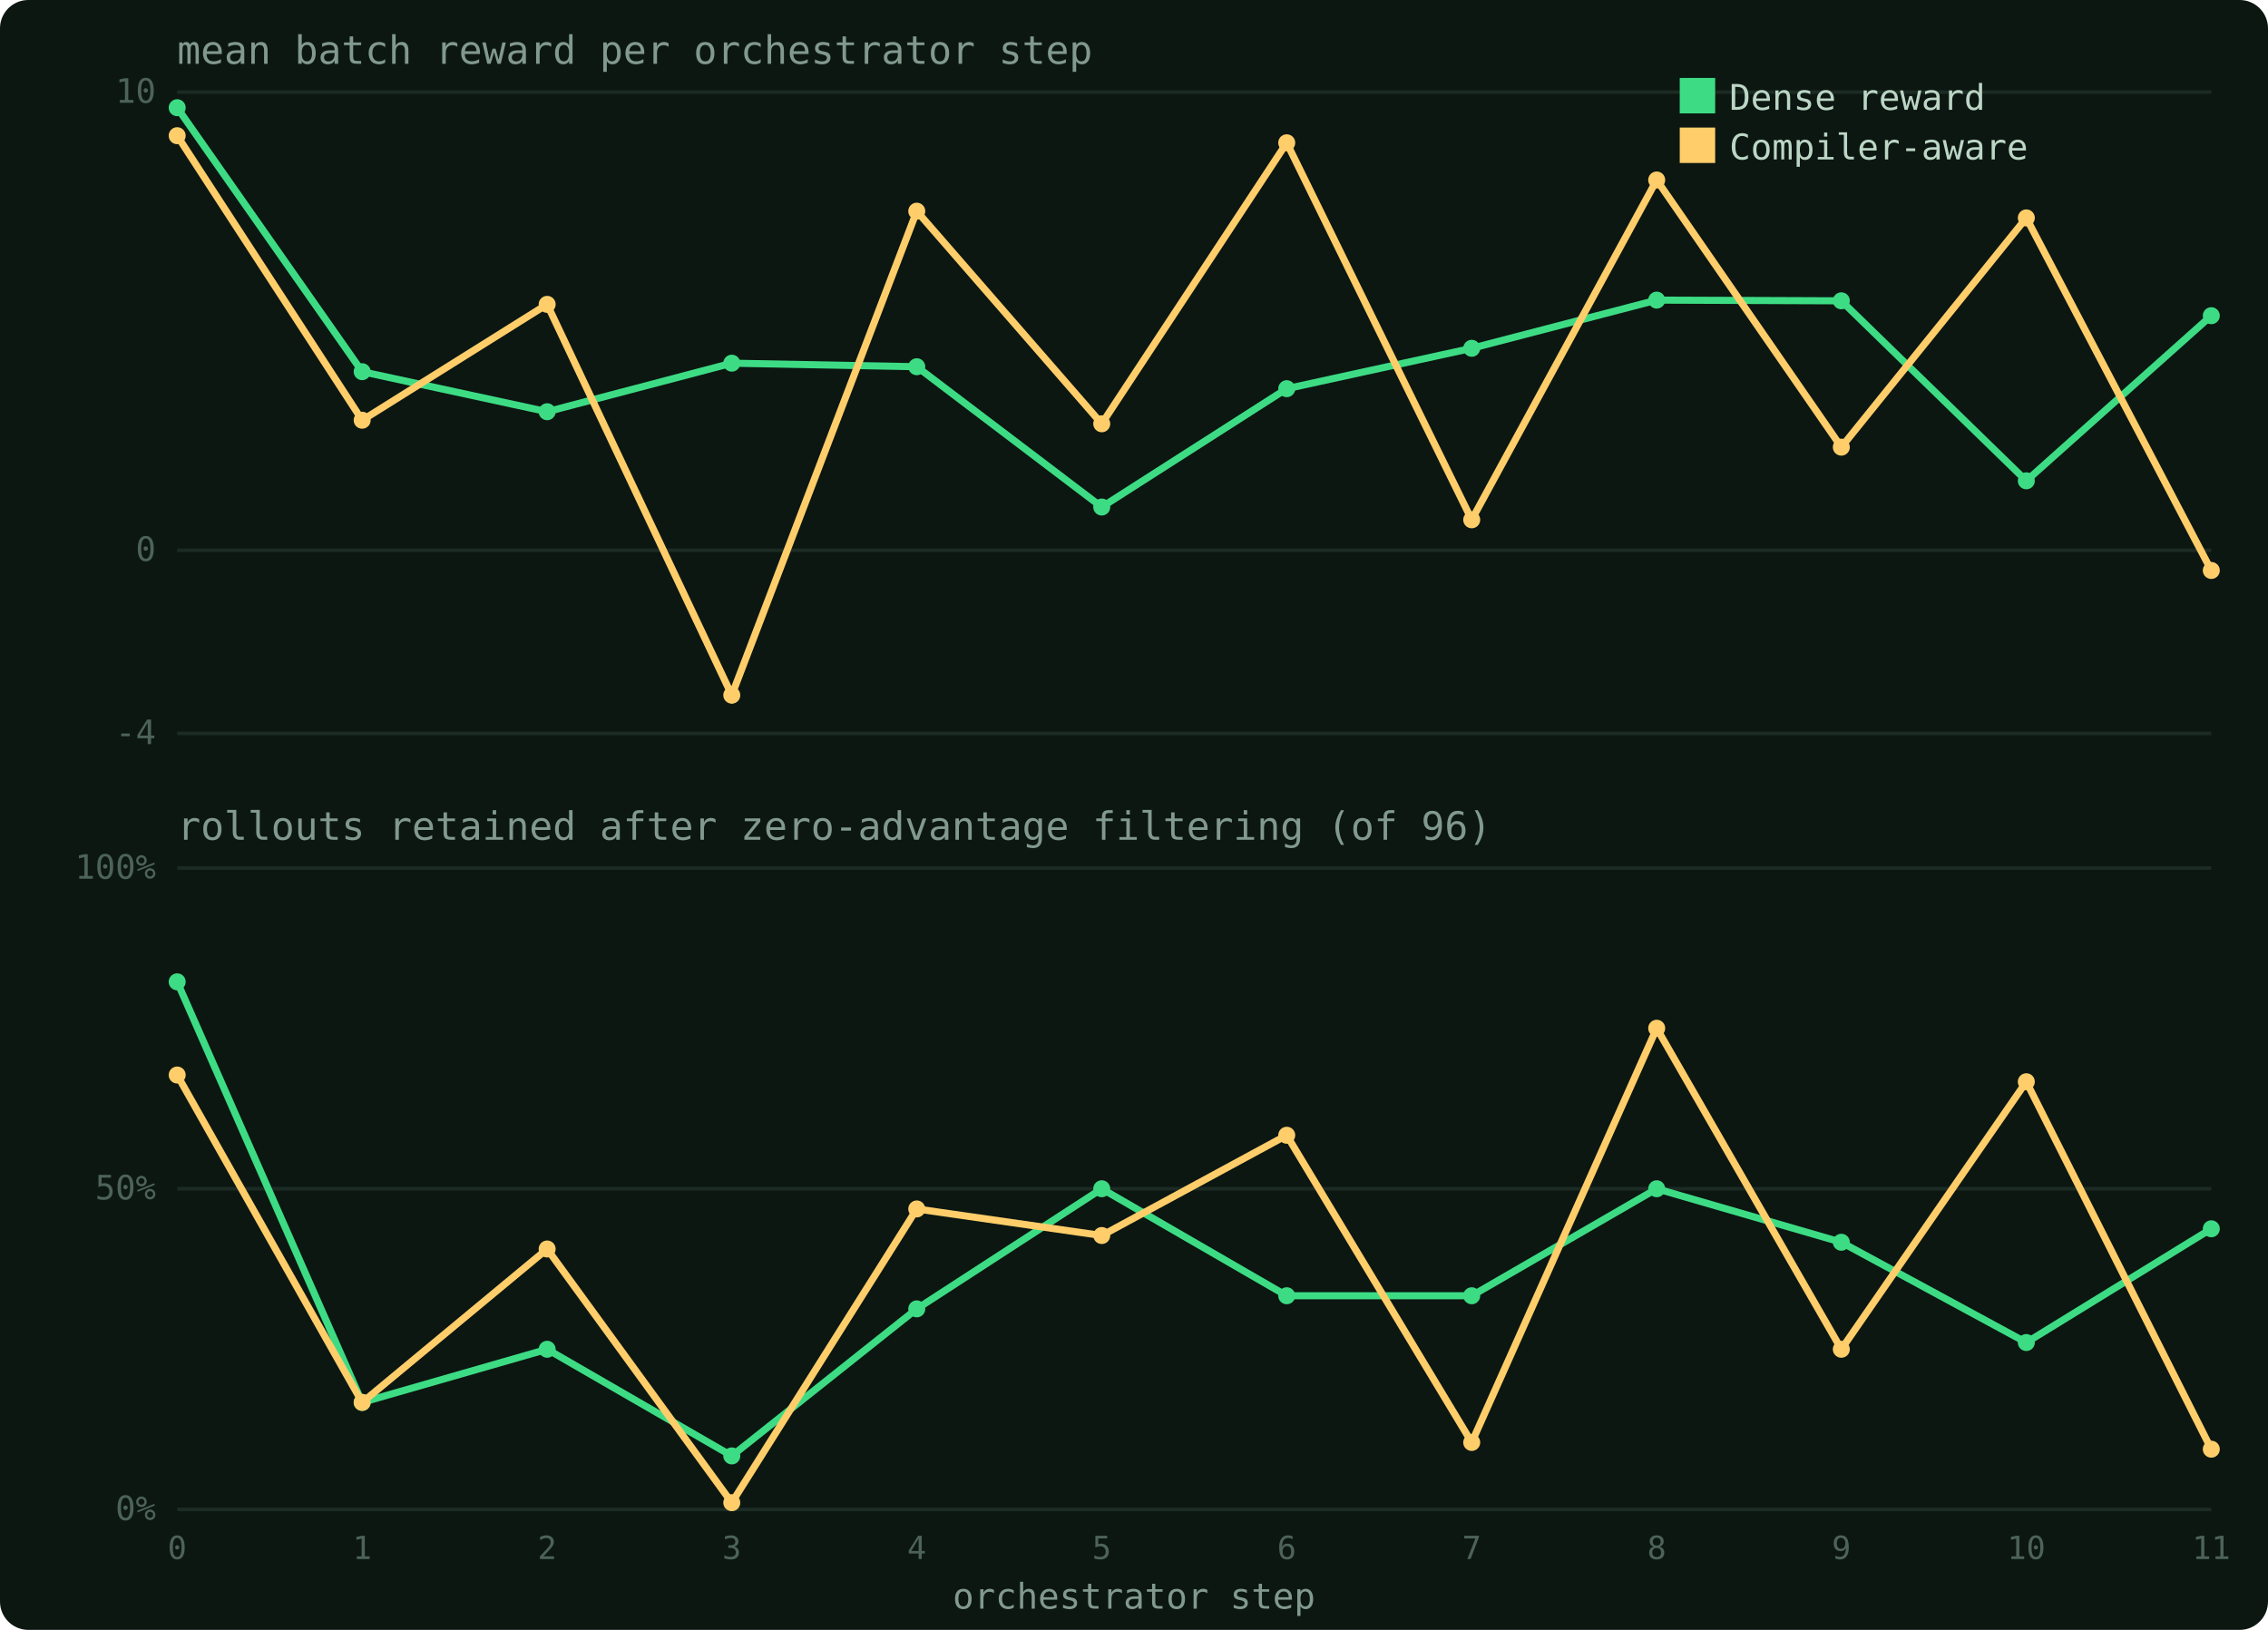
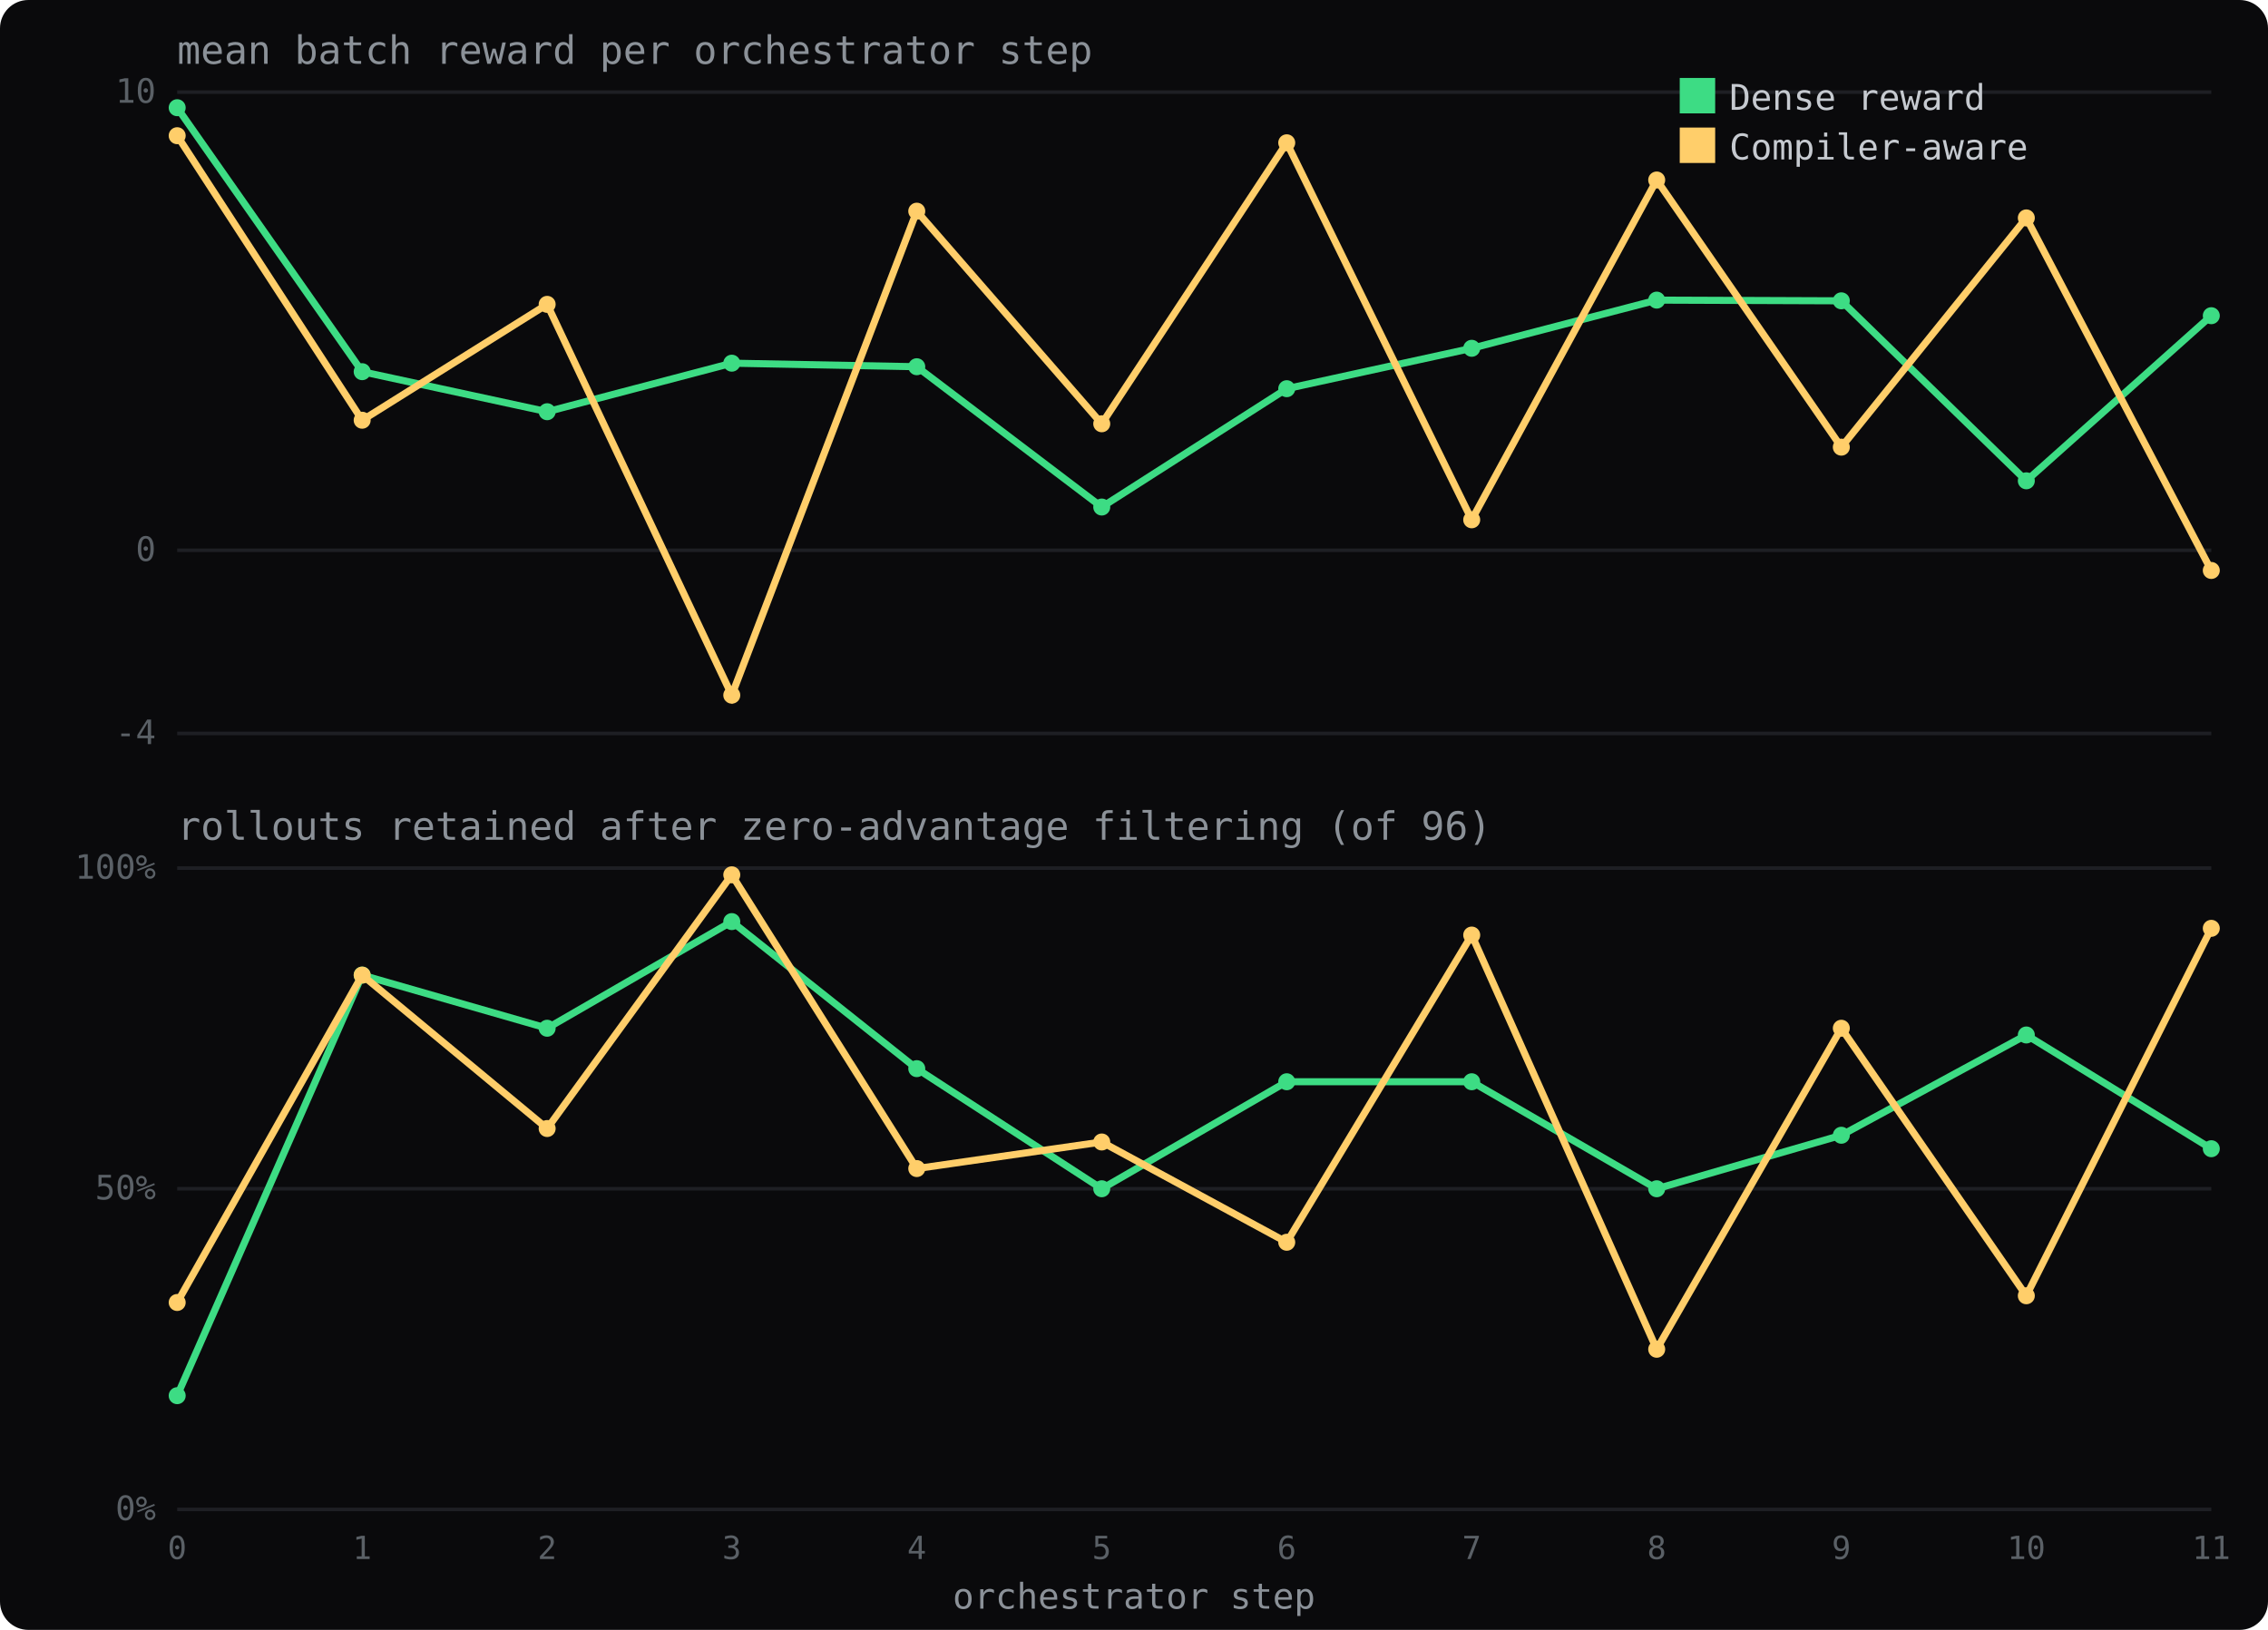
<svg xmlns="http://www.w3.org/2000/svg" viewBox="0 0 640 460" font-family="ui-monospace, SFMono-Regular, Menlo, monospace">
-   <rect x="0" y="0" width="640" height="460" fill="#0c1712" rx="8" />
-   <text x="50" y="18.0" font-size="11" fill="#82998d">mean batch reward per orchestrator step</text>
-   <line x1="50" y1="207.0" x2="624" y2="207.0" stroke="#1c2b24" stroke-width="1" />
-   <text x="44" y="210.0" text-anchor="end" font-size="9.5" fill="#4d6358">-4</text>
-   <line x1="50" y1="155.3" x2="624" y2="155.3" stroke="#1c2b24" stroke-width="1" />
-   <text x="44" y="158.3" text-anchor="end" font-size="9.5" fill="#4d6358">0</text>
-   <line x1="50" y1="26.0" x2="624" y2="26.0" stroke="#1c2b24" stroke-width="1" />
-   <text x="44" y="29.0" text-anchor="end" font-size="9.5" fill="#4d6358">10</text>
+   <rect x="0" y="0" width="640" height="460" fill="#0a0a0c" rx="8" />
+   <text x="50" y="18.0" font-size="11" fill="#8b9198">mean batch reward per orchestrator step</text>
+   <line x1="50" y1="207.0" x2="624" y2="207.0" stroke="#1e1f24" stroke-width="1" />
+   <text x="44" y="210.0" text-anchor="end" font-size="9.5" fill="#5a6066">-4</text>
+   <line x1="50" y1="155.3" x2="624" y2="155.3" stroke="#1e1f24" stroke-width="1" />
+   <text x="44" y="158.3" text-anchor="end" font-size="9.5" fill="#5a6066">0</text>
+   <line x1="50" y1="26.0" x2="624" y2="26.0" stroke="#1e1f24" stroke-width="1" />
+   <text x="44" y="29.0" text-anchor="end" font-size="9.5" fill="#5a6066">10</text>
  <path d="M 50.0,30.4 L 102.2,104.9 L 154.4,116.2 L 206.5,102.5 L 258.7,103.5 L 310.9,143.1 L 363.1,109.7 L 415.3,98.3 L 467.5,84.7 L 519.6,84.9 L 571.8,135.7 L 624.0,89.1" fill="none" stroke="#3ddc84" stroke-width="2" />
  <circle cx="50.0" cy="30.4" r="2.4" fill="#3ddc84" />
  <circle cx="102.2" cy="104.9" r="2.4" fill="#3ddc84" />
  <circle cx="154.4" cy="116.2" r="2.4" fill="#3ddc84" />
  <circle cx="206.5" cy="102.5" r="2.4" fill="#3ddc84" />
  <circle cx="258.7" cy="103.5" r="2.4" fill="#3ddc84" />
  <circle cx="310.9" cy="143.1" r="2.4" fill="#3ddc84" />
  <circle cx="363.1" cy="109.7" r="2.4" fill="#3ddc84" />
  <circle cx="415.3" cy="98.3" r="2.4" fill="#3ddc84" />
  <circle cx="467.5" cy="84.7" r="2.4" fill="#3ddc84" />
  <circle cx="519.6" cy="84.9" r="2.4" fill="#3ddc84" />
  <circle cx="571.8" cy="135.7" r="2.4" fill="#3ddc84" />
  <circle cx="624.0" cy="89.1" r="2.4" fill="#3ddc84" />
  <path d="M 50.0,38.3 L 102.2,118.6 L 154.4,85.9 L 206.5,196.2 L 258.7,59.6 L 310.9,119.6 L 363.1,40.3 L 415.3,146.7 L 467.5,50.8 L 519.6,126.2 L 571.8,61.5 L 624.0,161.0" fill="none" stroke="#ffce6a" stroke-width="2" />
  <circle cx="50.0" cy="38.3" r="2.4" fill="#ffce6a" />
  <circle cx="102.2" cy="118.6" r="2.4" fill="#ffce6a" />
  <circle cx="154.4" cy="85.9" r="2.4" fill="#ffce6a" />
  <circle cx="206.5" cy="196.2" r="2.4" fill="#ffce6a" />
  <circle cx="258.7" cy="59.6" r="2.4" fill="#ffce6a" />
  <circle cx="310.9" cy="119.6" r="2.4" fill="#ffce6a" />
  <circle cx="363.1" cy="40.3" r="2.4" fill="#ffce6a" />
  <circle cx="415.3" cy="146.7" r="2.4" fill="#ffce6a" />
  <circle cx="467.5" cy="50.8" r="2.4" fill="#ffce6a" />
  <circle cx="519.6" cy="126.2" r="2.4" fill="#ffce6a" />
  <circle cx="571.8" cy="61.5" r="2.4" fill="#ffce6a" />
  <circle cx="624.0" cy="161.0" r="2.4" fill="#ffce6a" />
-   <text x="50" y="237.0" font-size="11" fill="#82998d">rollouts retained after zero-advantage filtering (of 96)</text>
-   <line x1="50" y1="426.0" x2="624" y2="426.0" stroke="#1c2b24" stroke-width="1" />
-   <text x="44" y="429.0" text-anchor="end" font-size="9.5" fill="#4d6358">0%</text>
-   <line x1="50" y1="335.5" x2="624" y2="335.5" stroke="#1c2b24" stroke-width="1" />
-   <text x="44" y="338.5" text-anchor="end" font-size="9.5" fill="#4d6358">50%</text>
-   <line x1="50" y1="245.0" x2="624" y2="245.0" stroke="#1c2b24" stroke-width="1" />
-   <text x="44" y="248.0" text-anchor="end" font-size="9.5" fill="#4d6358">100%</text>
-   <path d="M 50.0,277.1 L 102.2,395.8 L 154.4,380.8 L 206.5,410.9 L 258.7,369.4 L 310.9,335.5 L 363.1,365.7 L 415.3,365.7 L 467.5,335.5 L 519.6,350.6 L 571.8,378.9 L 624.0,346.8" fill="none" stroke="#3ddc84" stroke-width="2" />
-   <circle cx="50.0" cy="277.1" r="2.4" fill="#3ddc84" />
-   <circle cx="102.2" cy="395.8" r="2.4" fill="#3ddc84" />
-   <circle cx="154.4" cy="380.8" r="2.4" fill="#3ddc84" />
-   <circle cx="206.5" cy="410.9" r="2.4" fill="#3ddc84" />
-   <circle cx="258.7" cy="369.4" r="2.4" fill="#3ddc84" />
+   <text x="50" y="237.0" font-size="11" fill="#8b9198">rollouts retained after zero-advantage filtering (of 96)</text>
+   <line x1="50" y1="426.0" x2="624" y2="426.0" stroke="#1e1f24" stroke-width="1" />
+   <text x="44" y="429.0" text-anchor="end" font-size="9.5" fill="#5a6066">0%</text>
+   <line x1="50" y1="335.5" x2="624" y2="335.5" stroke="#1e1f24" stroke-width="1" />
+   <text x="44" y="338.5" text-anchor="end" font-size="9.5" fill="#5a6066">50%</text>
+   <line x1="50" y1="245.0" x2="624" y2="245.0" stroke="#1e1f24" stroke-width="1" />
+   <text x="44" y="248.0" text-anchor="end" font-size="9.5" fill="#5a6066">100%</text>
+   <path d="M 50.0,393.9 L 102.2,275.2 L 154.4,290.2 L 206.5,260.1 L 258.7,301.6 L 310.9,335.5 L 363.1,305.3 L 415.3,305.3 L 467.5,335.5 L 519.6,320.4 L 571.8,292.1 L 624.0,324.2" fill="none" stroke="#3ddc84" stroke-width="2" />
+   <circle cx="50.0" cy="393.9" r="2.4" fill="#3ddc84" />
+   <circle cx="102.2" cy="275.2" r="2.4" fill="#3ddc84" />
+   <circle cx="154.4" cy="290.2" r="2.4" fill="#3ddc84" />
+   <circle cx="206.5" cy="260.1" r="2.4" fill="#3ddc84" />
+   <circle cx="258.7" cy="301.6" r="2.4" fill="#3ddc84" />
  <circle cx="310.9" cy="335.5" r="2.4" fill="#3ddc84" />
-   <circle cx="363.1" cy="365.7" r="2.4" fill="#3ddc84" />
-   <circle cx="415.3" cy="365.7" r="2.4" fill="#3ddc84" />
+   <circle cx="363.1" cy="305.3" r="2.4" fill="#3ddc84" />
+   <circle cx="415.3" cy="305.3" r="2.4" fill="#3ddc84" />
  <circle cx="467.5" cy="335.5" r="2.4" fill="#3ddc84" />
-   <circle cx="519.6" cy="350.6" r="2.4" fill="#3ddc84" />
-   <circle cx="571.8" cy="378.9" r="2.4" fill="#3ddc84" />
-   <circle cx="624.0" cy="346.8" r="2.4" fill="#3ddc84" />
-   <path d="M 50.0,303.4 L 102.2,395.8 L 154.4,352.5 L 206.5,424.1 L 258.7,341.2 L 310.9,348.7 L 363.1,320.4 L 415.3,407.1 L 467.5,290.2 L 519.6,380.8 L 571.8,305.3 L 624.0,409.0" fill="none" stroke="#ffce6a" stroke-width="2" />
-   <circle cx="50.0" cy="303.4" r="2.4" fill="#ffce6a" />
-   <circle cx="102.2" cy="395.8" r="2.4" fill="#ffce6a" />
-   <circle cx="154.4" cy="352.5" r="2.4" fill="#ffce6a" />
-   <circle cx="206.5" cy="424.1" r="2.4" fill="#ffce6a" />
-   <circle cx="258.7" cy="341.2" r="2.4" fill="#ffce6a" />
-   <circle cx="310.9" cy="348.7" r="2.4" fill="#ffce6a" />
-   <circle cx="363.1" cy="320.4" r="2.4" fill="#ffce6a" />
-   <circle cx="415.3" cy="407.1" r="2.4" fill="#ffce6a" />
-   <circle cx="467.5" cy="290.2" r="2.4" fill="#ffce6a" />
-   <circle cx="519.6" cy="380.8" r="2.4" fill="#ffce6a" />
-   <circle cx="571.8" cy="305.3" r="2.4" fill="#ffce6a" />
-   <circle cx="624.0" cy="409.0" r="2.4" fill="#ffce6a" />
-   <text x="50.0" y="440.0" text-anchor="middle" font-size="9" fill="#4d6358">0</text>
-   <text x="102.2" y="440.0" text-anchor="middle" font-size="9" fill="#4d6358">1</text>
-   <text x="154.4" y="440.0" text-anchor="middle" font-size="9" fill="#4d6358">2</text>
-   <text x="206.5" y="440.0" text-anchor="middle" font-size="9" fill="#4d6358">3</text>
-   <text x="258.7" y="440.0" text-anchor="middle" font-size="9" fill="#4d6358">4</text>
-   <text x="310.9" y="440.0" text-anchor="middle" font-size="9" fill="#4d6358">5</text>
-   <text x="363.1" y="440.0" text-anchor="middle" font-size="9" fill="#4d6358">6</text>
-   <text x="415.3" y="440.0" text-anchor="middle" font-size="9" fill="#4d6358">7</text>
-   <text x="467.5" y="440.0" text-anchor="middle" font-size="9" fill="#4d6358">8</text>
-   <text x="519.6" y="440.0" text-anchor="middle" font-size="9" fill="#4d6358">9</text>
-   <text x="571.8" y="440.0" text-anchor="middle" font-size="9" fill="#4d6358">10</text>
-   <text x="624.0" y="440.0" text-anchor="middle" font-size="9" fill="#4d6358">11</text>
-   <text x="320.0" y="454.0" text-anchor="middle" font-size="10" fill="#82998d">orchestrator step</text>
+   <circle cx="519.6" cy="320.4" r="2.4" fill="#3ddc84" />
+   <circle cx="571.8" cy="292.1" r="2.4" fill="#3ddc84" />
+   <circle cx="624.0" cy="324.2" r="2.4" fill="#3ddc84" />
+   <path d="M 50.0,367.6 L 102.2,275.2 L 154.4,318.5 L 206.5,246.9 L 258.7,329.8 L 310.9,322.3 L 363.1,350.6 L 415.3,263.9 L 467.5,380.8 L 519.6,290.2 L 571.8,365.7 L 624.0,262.0" fill="none" stroke="#ffce6a" stroke-width="2" />
+   <circle cx="50.0" cy="367.6" r="2.4" fill="#ffce6a" />
+   <circle cx="102.2" cy="275.2" r="2.4" fill="#ffce6a" />
+   <circle cx="154.4" cy="318.5" r="2.4" fill="#ffce6a" />
+   <circle cx="206.5" cy="246.9" r="2.4" fill="#ffce6a" />
+   <circle cx="258.7" cy="329.8" r="2.4" fill="#ffce6a" />
+   <circle cx="310.9" cy="322.3" r="2.4" fill="#ffce6a" />
+   <circle cx="363.1" cy="350.6" r="2.4" fill="#ffce6a" />
+   <circle cx="415.3" cy="263.9" r="2.4" fill="#ffce6a" />
+   <circle cx="467.5" cy="380.8" r="2.4" fill="#ffce6a" />
+   <circle cx="519.6" cy="290.2" r="2.4" fill="#ffce6a" />
+   <circle cx="571.8" cy="365.7" r="2.4" fill="#ffce6a" />
+   <circle cx="624.0" cy="262.0" r="2.4" fill="#ffce6a" />
+   <text x="50.0" y="440.0" text-anchor="middle" font-size="9" fill="#5a6066">0</text>
+   <text x="102.2" y="440.0" text-anchor="middle" font-size="9" fill="#5a6066">1</text>
+   <text x="154.4" y="440.0" text-anchor="middle" font-size="9" fill="#5a6066">2</text>
+   <text x="206.5" y="440.0" text-anchor="middle" font-size="9" fill="#5a6066">3</text>
+   <text x="258.7" y="440.0" text-anchor="middle" font-size="9" fill="#5a6066">4</text>
+   <text x="310.9" y="440.0" text-anchor="middle" font-size="9" fill="#5a6066">5</text>
+   <text x="363.1" y="440.0" text-anchor="middle" font-size="9" fill="#5a6066">6</text>
+   <text x="415.3" y="440.0" text-anchor="middle" font-size="9" fill="#5a6066">7</text>
+   <text x="467.5" y="440.0" text-anchor="middle" font-size="9" fill="#5a6066">8</text>
+   <text x="519.6" y="440.0" text-anchor="middle" font-size="9" fill="#5a6066">9</text>
+   <text x="571.8" y="440.0" text-anchor="middle" font-size="9" fill="#5a6066">10</text>
+   <text x="624.0" y="440.0" text-anchor="middle" font-size="9" fill="#5a6066">11</text>
+   <text x="320.0" y="454.0" text-anchor="middle" font-size="10" fill="#8b9198">orchestrator step</text>
  <rect x="474" y="22" width="10" height="10" fill="#3ddc84" />
-   <text x="488" y="31" font-size="10" fill="#bcd6c5">Dense reward</text>
+   <text x="488" y="31" font-size="10" fill="#c6cad0">Dense reward</text>
  <rect x="474" y="36" width="10" height="10" fill="#ffce6a" />
-   <text x="488" y="45" font-size="10" fill="#bcd6c5">Compiler-aware</text>
+   <text x="488" y="45" font-size="10" fill="#c6cad0">Compiler-aware</text>
</svg>
